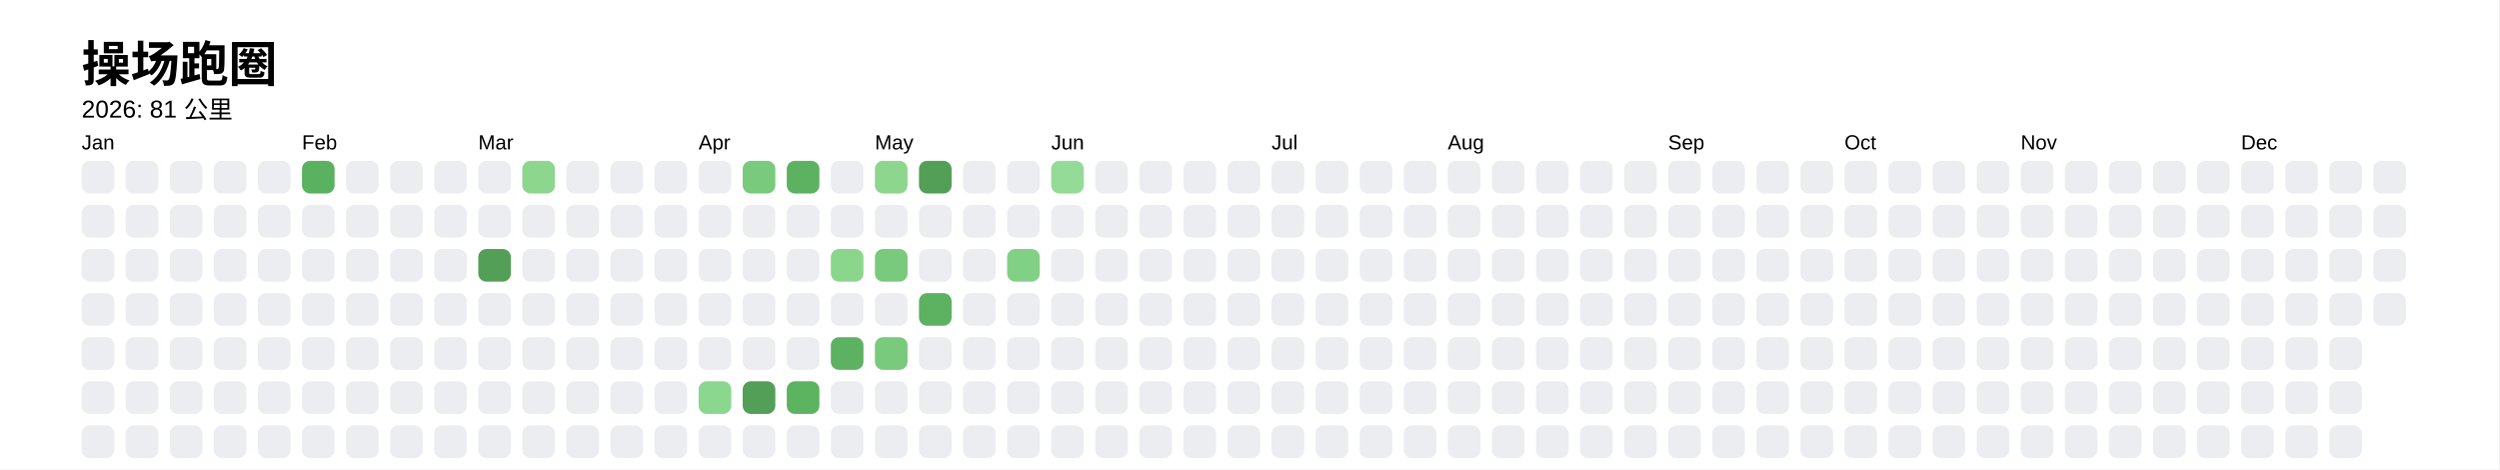
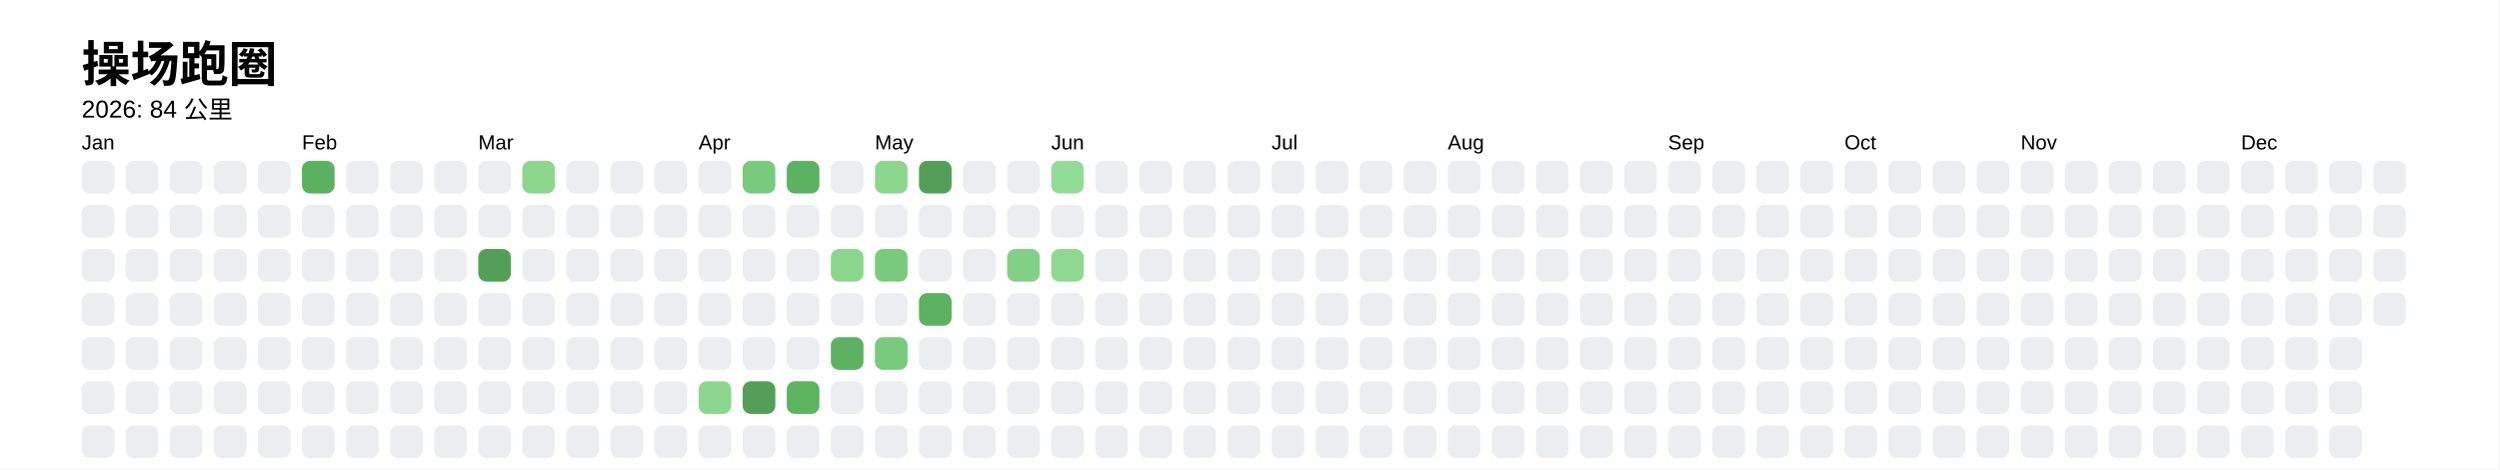
<svg xmlns="http://www.w3.org/2000/svg" baseProfile="full" height="57.5mm" version="1.1" viewBox="0,0,306.2,57.5" width="306.2mm">
  <defs />
  <rect fill="#FFFFFF" height="57.5" width="306.2" x="0" y="0" />
  <text fill="#000000" style="font-size:6px; font-family:Arial; font-weight:bold;" x="10" y="10">操场跑圈</text>
-   <text fill="#000000" style="font-size:3px; font-family:Arial;" x="10" y="14.4">2026: 81 公里</text>
+   <text fill="#000000" style="font-size:3px; font-family:Arial;" x="10" y="14.4">2026: 84 公里</text>
  <text fill="#000000" style="font-size:2.5px; font-family:Arial" x="10" y="18.3">Jan</text>
  <rect fill="#EBEDF0" height="4" rx="1" ry="1" width="4" x="10" y="19.7" />
  <rect fill="#EBEDF0" height="4" rx="1" ry="1" width="4" x="10" y="25.1" />
  <rect fill="#EBEDF0" height="4" rx="1" ry="1" width="4" x="10" y="30.5" />
  <rect fill="#EBEDF0" height="4" rx="1" ry="1" width="4" x="10" y="35.9" />
  <rect fill="#EBEDF0" height="4" rx="1" ry="1" width="4" x="10" y="41.3" />
  <rect fill="#EBEDF0" height="4" rx="1" ry="1" width="4" x="10" y="46.7" />
  <rect fill="#EBEDF0" height="4" rx="1" ry="1" width="4" x="10" y="52.1" />
  <rect fill="#EBEDF0" height="4" rx="1" ry="1" width="4" x="15.4" y="19.7" />
  <rect fill="#EBEDF0" height="4" rx="1" ry="1" width="4" x="15.4" y="25.1" />
  <rect fill="#EBEDF0" height="4" rx="1" ry="1" width="4" x="15.4" y="30.5" />
  <rect fill="#EBEDF0" height="4" rx="1" ry="1" width="4" x="15.4" y="35.9" />
  <rect fill="#EBEDF0" height="4" rx="1" ry="1" width="4" x="15.4" y="41.3" />
  <rect fill="#EBEDF0" height="4" rx="1" ry="1" width="4" x="15.4" y="46.7" />
  <rect fill="#EBEDF0" height="4" rx="1" ry="1" width="4" x="15.4" y="52.1" />
  <rect fill="#EBEDF0" height="4" rx="1" ry="1" width="4" x="20.8" y="19.7" />
  <rect fill="#EBEDF0" height="4" rx="1" ry="1" width="4" x="20.8" y="25.1" />
  <rect fill="#EBEDF0" height="4" rx="1" ry="1" width="4" x="20.8" y="30.5" />
  <rect fill="#EBEDF0" height="4" rx="1" ry="1" width="4" x="20.8" y="35.9" />
  <rect fill="#EBEDF0" height="4" rx="1" ry="1" width="4" x="20.8" y="41.3" />
  <rect fill="#EBEDF0" height="4" rx="1" ry="1" width="4" x="20.8" y="46.7" />
  <rect fill="#EBEDF0" height="4" rx="1" ry="1" width="4" x="20.8" y="52.1" />
  <rect fill="#EBEDF0" height="4" rx="1" ry="1" width="4" x="26.2" y="19.7" />
  <rect fill="#EBEDF0" height="4" rx="1" ry="1" width="4" x="26.2" y="25.1" />
  <rect fill="#EBEDF0" height="4" rx="1" ry="1" width="4" x="26.2" y="30.5" />
  <rect fill="#EBEDF0" height="4" rx="1" ry="1" width="4" x="26.2" y="35.9" />
  <rect fill="#EBEDF0" height="4" rx="1" ry="1" width="4" x="26.2" y="41.3" />
  <rect fill="#EBEDF0" height="4" rx="1" ry="1" width="4" x="26.2" y="46.7" />
  <rect fill="#EBEDF0" height="4" rx="1" ry="1" width="4" x="26.2" y="52.1" />
  <rect fill="#EBEDF0" height="4" rx="1" ry="1" width="4" x="31.6" y="19.7" />
  <rect fill="#EBEDF0" height="4" rx="1" ry="1" width="4" x="31.6" y="25.1" />
  <rect fill="#EBEDF0" height="4" rx="1" ry="1" width="4" x="31.6" y="30.5" />
  <rect fill="#EBEDF0" height="4" rx="1" ry="1" width="4" x="31.6" y="35.9" />
  <rect fill="#EBEDF0" height="4" rx="1" ry="1" width="4" x="31.6" y="41.3" />
  <rect fill="#EBEDF0" height="4" rx="1" ry="1" width="4" x="31.6" y="46.7" />
  <rect fill="#EBEDF0" height="4" rx="1" ry="1" width="4" x="31.6" y="52.1" />
  <text fill="#000000" style="font-size:2.5px; font-family:Arial" x="37.0" y="18.3">Feb</text>
  <rect fill="#5ab15f" height="4" rx="1" ry="1" width="4" x="37.0" y="19.7" />
  <rect fill="#EBEDF0" height="4" rx="1" ry="1" width="4" x="37.0" y="25.1" />
  <rect fill="#EBEDF0" height="4" rx="1" ry="1" width="4" x="37.0" y="30.5" />
  <rect fill="#EBEDF0" height="4" rx="1" ry="1" width="4" x="37.0" y="35.9" />
  <rect fill="#EBEDF0" height="4" rx="1" ry="1" width="4" x="37.0" y="41.3" />
  <rect fill="#EBEDF0" height="4" rx="1" ry="1" width="4" x="37.0" y="46.7" />
  <rect fill="#EBEDF0" height="4" rx="1" ry="1" width="4" x="37.0" y="52.1" />
  <rect fill="#EBEDF0" height="4" rx="1" ry="1" width="4" x="42.4" y="19.7" />
  <rect fill="#EBEDF0" height="4" rx="1" ry="1" width="4" x="42.4" y="25.1" />
  <rect fill="#EBEDF0" height="4" rx="1" ry="1" width="4" x="42.4" y="30.5" />
  <rect fill="#EBEDF0" height="4" rx="1" ry="1" width="4" x="42.4" y="35.9" />
  <rect fill="#EBEDF0" height="4" rx="1" ry="1" width="4" x="42.4" y="41.3" />
  <rect fill="#EBEDF0" height="4" rx="1" ry="1" width="4" x="42.4" y="46.7" />
  <rect fill="#EBEDF0" height="4" rx="1" ry="1" width="4" x="42.4" y="52.1" />
  <rect fill="#EBEDF0" height="4" rx="1" ry="1" width="4" x="47.8" y="19.7" />
  <rect fill="#EBEDF0" height="4" rx="1" ry="1" width="4" x="47.8" y="25.1" />
  <rect fill="#EBEDF0" height="4" rx="1" ry="1" width="4" x="47.8" y="30.5" />
  <rect fill="#EBEDF0" height="4" rx="1" ry="1" width="4" x="47.8" y="35.9" />
  <rect fill="#EBEDF0" height="4" rx="1" ry="1" width="4" x="47.8" y="41.3" />
  <rect fill="#EBEDF0" height="4" rx="1" ry="1" width="4" x="47.8" y="46.7" />
  <rect fill="#EBEDF0" height="4" rx="1" ry="1" width="4" x="47.8" y="52.1" />
  <rect fill="#EBEDF0" height="4" rx="1" ry="1" width="4" x="53.2" y="19.7" />
  <rect fill="#EBEDF0" height="4" rx="1" ry="1" width="4" x="53.2" y="25.1" />
  <rect fill="#EBEDF0" height="4" rx="1" ry="1" width="4" x="53.2" y="30.5" />
  <rect fill="#EBEDF0" height="4" rx="1" ry="1" width="4" x="53.2" y="35.9" />
  <rect fill="#EBEDF0" height="4" rx="1" ry="1" width="4" x="53.2" y="41.3" />
  <rect fill="#EBEDF0" height="4" rx="1" ry="1" width="4" x="53.2" y="46.7" />
  <rect fill="#EBEDF0" height="4" rx="1" ry="1" width="4" x="53.2" y="52.1" />
  <text fill="#000000" style="font-size:2.5px; font-family:Arial" x="58.6" y="18.3">Mar</text>
  <rect fill="#EBEDF0" height="4" rx="1" ry="1" width="4" x="58.6" y="19.7" />
  <rect fill="#EBEDF0" height="4" rx="1" ry="1" width="4" x="58.6" y="25.1" />
  <rect fill="#549F57" height="4" rx="1" ry="1" width="4" x="58.6" y="30.5" />
  <rect fill="#EBEDF0" height="4" rx="1" ry="1" width="4" x="58.6" y="35.9" />
  <rect fill="#EBEDF0" height="4" rx="1" ry="1" width="4" x="58.6" y="41.3" />
  <rect fill="#EBEDF0" height="4" rx="1" ry="1" width="4" x="58.6" y="46.7" />
  <rect fill="#EBEDF0" height="4" rx="1" ry="1" width="4" x="58.6" y="52.1" />
  <rect fill="#8cd68e" height="4" rx="1" ry="1" width="4" x="64" y="19.7" />
  <rect fill="#EBEDF0" height="4" rx="1" ry="1" width="4" x="64" y="25.1" />
  <rect fill="#EBEDF0" height="4" rx="1" ry="1" width="4" x="64" y="30.5" />
  <rect fill="#EBEDF0" height="4" rx="1" ry="1" width="4" x="64" y="35.9" />
  <rect fill="#EBEDF0" height="4" rx="1" ry="1" width="4" x="64" y="41.3" />
  <rect fill="#EBEDF0" height="4" rx="1" ry="1" width="4" x="64" y="46.7" />
  <rect fill="#EBEDF0" height="4" rx="1" ry="1" width="4" x="64" y="52.1" />
  <rect fill="#EBEDF0" height="4" rx="1" ry="1" width="4" x="69.4" y="19.7" />
  <rect fill="#EBEDF0" height="4" rx="1" ry="1" width="4" x="69.4" y="25.1" />
  <rect fill="#EBEDF0" height="4" rx="1" ry="1" width="4" x="69.4" y="30.5" />
  <rect fill="#EBEDF0" height="4" rx="1" ry="1" width="4" x="69.4" y="35.9" />
  <rect fill="#EBEDF0" height="4" rx="1" ry="1" width="4" x="69.4" y="41.3" />
  <rect fill="#EBEDF0" height="4" rx="1" ry="1" width="4" x="69.4" y="46.7" />
  <rect fill="#EBEDF0" height="4" rx="1" ry="1" width="4" x="69.4" y="52.1" />
  <rect fill="#EBEDF0" height="4" rx="1" ry="1" width="4" x="74.8" y="19.7" />
  <rect fill="#EBEDF0" height="4" rx="1" ry="1" width="4" x="74.8" y="25.1" />
  <rect fill="#EBEDF0" height="4" rx="1" ry="1" width="4" x="74.8" y="30.5" />
  <rect fill="#EBEDF0" height="4" rx="1" ry="1" width="4" x="74.8" y="35.9" />
  <rect fill="#EBEDF0" height="4" rx="1" ry="1" width="4" x="74.8" y="41.3" />
  <rect fill="#EBEDF0" height="4" rx="1" ry="1" width="4" x="74.8" y="46.7" />
  <rect fill="#EBEDF0" height="4" rx="1" ry="1" width="4" x="74.8" y="52.1" />
  <rect fill="#EBEDF0" height="4" rx="1" ry="1" width="4" x="80.2" y="19.7" />
  <rect fill="#EBEDF0" height="4" rx="1" ry="1" width="4" x="80.2" y="25.1" />
  <rect fill="#EBEDF0" height="4" rx="1" ry="1" width="4" x="80.2" y="30.5" />
  <rect fill="#EBEDF0" height="4" rx="1" ry="1" width="4" x="80.2" y="35.9" />
  <rect fill="#EBEDF0" height="4" rx="1" ry="1" width="4" x="80.2" y="41.3" />
  <rect fill="#EBEDF0" height="4" rx="1" ry="1" width="4" x="80.2" y="46.7" />
  <rect fill="#EBEDF0" height="4" rx="1" ry="1" width="4" x="80.2" y="52.1" />
  <text fill="#000000" style="font-size:2.5px; font-family:Arial" x="85.6" y="18.3">Apr</text>
  <rect fill="#EBEDF0" height="4" rx="1" ry="1" width="4" x="85.6" y="19.7" />
  <rect fill="#EBEDF0" height="4" rx="1" ry="1" width="4" x="85.6" y="25.1" />
  <rect fill="#EBEDF0" height="4" rx="1" ry="1" width="4" x="85.6" y="30.5" />
  <rect fill="#EBEDF0" height="4" rx="1" ry="1" width="4" x="85.6" y="35.9" />
  <rect fill="#EBEDF0" height="4" rx="1" ry="1" width="4" x="85.6" y="41.3" />
  <rect fill="#8cd78f" height="4" rx="1" ry="1" width="4" x="85.6" y="46.7" />
  <rect fill="#EBEDF0" height="4" rx="1" ry="1" width="4" x="85.6" y="52.1" />
  <rect fill="#79ca7c" height="4" rx="1" ry="1" width="4" x="91" y="19.7" />
  <rect fill="#EBEDF0" height="4" rx="1" ry="1" width="4" x="91" y="25.1" />
  <rect fill="#EBEDF0" height="4" rx="1" ry="1" width="4" x="91" y="30.5" />
  <rect fill="#EBEDF0" height="4" rx="1" ry="1" width="4" x="91" y="35.9" />
  <rect fill="#EBEDF0" height="4" rx="1" ry="1" width="4" x="91" y="41.3" />
  <rect fill="#549F57" height="4" rx="1" ry="1" width="4" x="91" y="46.7" />
  <rect fill="#EBEDF0" height="4" rx="1" ry="1" width="4" x="91" y="52.1" />
  <rect fill="#5cb260" height="4" rx="1" ry="1" width="4" x="96.4" y="19.7" />
  <rect fill="#EBEDF0" height="4" rx="1" ry="1" width="4" x="96.4" y="25.1" />
  <rect fill="#EBEDF0" height="4" rx="1" ry="1" width="4" x="96.4" y="30.5" />
  <rect fill="#EBEDF0" height="4" rx="1" ry="1" width="4" x="96.4" y="35.9" />
  <rect fill="#EBEDF0" height="4" rx="1" ry="1" width="4" x="96.4" y="41.3" />
  <rect fill="#5cb360" height="4" rx="1" ry="1" width="4" x="96.4" y="46.7" />
  <rect fill="#EBEDF0" height="4" rx="1" ry="1" width="4" x="96.4" y="52.1" />
  <rect fill="#EBEDF0" height="4" rx="1" ry="1" width="4" x="101.8" y="19.7" />
  <rect fill="#EBEDF0" height="4" rx="1" ry="1" width="4" x="101.8" y="25.1" />
  <rect fill="#8bd68d" height="4" rx="1" ry="1" width="4" x="101.8" y="30.5" />
  <rect fill="#EBEDF0" height="4" rx="1" ry="1" width="4" x="101.8" y="35.9" />
  <rect fill="#5cb260" height="4" rx="1" ry="1" width="4" x="101.8" y="41.3" />
  <rect fill="#EBEDF0" height="4" rx="1" ry="1" width="4" x="101.8" y="46.7" />
  <rect fill="#EBEDF0" height="4" rx="1" ry="1" width="4" x="101.8" y="52.1" />
  <text fill="#000000" style="font-size:2.5px; font-family:Arial" x="107.2" y="18.3">May</text>
  <rect fill="#8cd68e" height="4" rx="1" ry="1" width="4" x="107.2" y="19.7" />
  <rect fill="#EBEDF0" height="4" rx="1" ry="1" width="4" x="107.2" y="25.1" />
  <rect fill="#79ca7c" height="4" rx="1" ry="1" width="4" x="107.2" y="30.5" />
  <rect fill="#EBEDF0" height="4" rx="1" ry="1" width="4" x="107.2" y="35.9" />
  <rect fill="#79ca7c" height="4" rx="1" ry="1" width="4" x="107.2" y="41.3" />
  <rect fill="#EBEDF0" height="4" rx="1" ry="1" width="4" x="107.2" y="46.7" />
  <rect fill="#EBEDF0" height="4" rx="1" ry="1" width="4" x="107.2" y="52.1" />
  <rect fill="#549F57" height="4" rx="1" ry="1" width="4" x="112.6" y="19.7" />
  <rect fill="#EBEDF0" height="4" rx="1" ry="1" width="4" x="112.6" y="25.1" />
  <rect fill="#EBEDF0" height="4" rx="1" ry="1" width="4" x="112.6" y="30.5" />
  <rect fill="#5cb260" height="4" rx="1" ry="1" width="4" x="112.6" y="35.9" />
  <rect fill="#EBEDF0" height="4" rx="1" ry="1" width="4" x="112.6" y="41.3" />
  <rect fill="#EBEDF0" height="4" rx="1" ry="1" width="4" x="112.6" y="46.7" />
  <rect fill="#EBEDF0" height="4" rx="1" ry="1" width="4" x="112.6" y="52.1" />
  <rect fill="#EBEDF0" height="4" rx="1" ry="1" width="4" x="118" y="19.7" />
  <rect fill="#EBEDF0" height="4" rx="1" ry="1" width="4" x="118" y="25.1" />
  <rect fill="#EBEDF0" height="4" rx="1" ry="1" width="4" x="118" y="30.5" />
  <rect fill="#EBEDF0" height="4" rx="1" ry="1" width="4" x="118" y="35.9" />
  <rect fill="#EBEDF0" height="4" rx="1" ry="1" width="4" x="118" y="41.3" />
  <rect fill="#EBEDF0" height="4" rx="1" ry="1" width="4" x="118" y="46.7" />
  <rect fill="#EBEDF0" height="4" rx="1" ry="1" width="4" x="118" y="52.1" />
  <rect fill="#EBEDF0" height="4" rx="1" ry="1" width="4" x="123.4" y="19.7" />
  <rect fill="#EBEDF0" height="4" rx="1" ry="1" width="4" x="123.4" y="25.1" />
  <rect fill="#82d085" height="4" rx="1" ry="1" width="4" x="123.4" y="30.5" />
  <rect fill="#EBEDF0" height="4" rx="1" ry="1" width="4" x="123.4" y="35.9" />
  <rect fill="#EBEDF0" height="4" rx="1" ry="1" width="4" x="123.4" y="41.3" />
  <rect fill="#EBEDF0" height="4" rx="1" ry="1" width="4" x="123.4" y="46.7" />
  <rect fill="#EBEDF0" height="4" rx="1" ry="1" width="4" x="123.4" y="52.1" />
  <text fill="#000000" style="font-size:2.5px; font-family:Arial" x="128.8" y="18.3">Jun</text>
  <rect fill="#94db97" height="4" rx="1" ry="1" width="4" x="128.8" y="19.7" />
  <rect fill="#EBEDF0" height="4" rx="1" ry="1" width="4" x="128.8" y="25.1" />
-   <rect fill="#EBEDF0" height="4" rx="1" ry="1" width="4" x="128.8" y="30.5" />
+   <rect fill="#90d892" height="4" rx="1" ry="1" width="4" x="128.8" y="30.5" />
  <rect fill="#EBEDF0" height="4" rx="1" ry="1" width="4" x="128.8" y="35.9" />
  <rect fill="#EBEDF0" height="4" rx="1" ry="1" width="4" x="128.8" y="41.3" />
  <rect fill="#EBEDF0" height="4" rx="1" ry="1" width="4" x="128.8" y="46.7" />
  <rect fill="#EBEDF0" height="4" rx="1" ry="1" width="4" x="128.8" y="52.1" />
  <rect fill="#EBEDF0" height="4" rx="1" ry="1" width="4" x="134.2" y="19.7" />
  <rect fill="#EBEDF0" height="4" rx="1" ry="1" width="4" x="134.2" y="25.1" />
  <rect fill="#EBEDF0" height="4" rx="1" ry="1" width="4" x="134.2" y="30.5" />
  <rect fill="#EBEDF0" height="4" rx="1" ry="1" width="4" x="134.2" y="35.9" />
  <rect fill="#EBEDF0" height="4" rx="1" ry="1" width="4" x="134.2" y="41.3" />
  <rect fill="#EBEDF0" height="4" rx="1" ry="1" width="4" x="134.2" y="46.7" />
  <rect fill="#EBEDF0" height="4" rx="1" ry="1" width="4" x="134.2" y="52.1" />
  <rect fill="#EBEDF0" height="4" rx="1" ry="1" width="4" x="139.6" y="19.7" />
  <rect fill="#EBEDF0" height="4" rx="1" ry="1" width="4" x="139.6" y="25.1" />
  <rect fill="#EBEDF0" height="4" rx="1" ry="1" width="4" x="139.6" y="30.5" />
  <rect fill="#EBEDF0" height="4" rx="1" ry="1" width="4" x="139.6" y="35.9" />
  <rect fill="#EBEDF0" height="4" rx="1" ry="1" width="4" x="139.6" y="41.3" />
  <rect fill="#EBEDF0" height="4" rx="1" ry="1" width="4" x="139.6" y="46.7" />
  <rect fill="#EBEDF0" height="4" rx="1" ry="1" width="4" x="139.6" y="52.1" />
  <rect fill="#EBEDF0" height="4" rx="1" ry="1" width="4" x="145" y="19.7" />
  <rect fill="#EBEDF0" height="4" rx="1" ry="1" width="4" x="145" y="25.1" />
  <rect fill="#EBEDF0" height="4" rx="1" ry="1" width="4" x="145" y="30.5" />
  <rect fill="#EBEDF0" height="4" rx="1" ry="1" width="4" x="145" y="35.9" />
  <rect fill="#EBEDF0" height="4" rx="1" ry="1" width="4" x="145" y="41.3" />
  <rect fill="#EBEDF0" height="4" rx="1" ry="1" width="4" x="145" y="46.7" />
  <rect fill="#EBEDF0" height="4" rx="1" ry="1" width="4" x="145" y="52.1" />
  <rect fill="#EBEDF0" height="4" rx="1" ry="1" width="4" x="150.4" y="19.7" />
  <rect fill="#EBEDF0" height="4" rx="1" ry="1" width="4" x="150.4" y="25.1" />
  <rect fill="#EBEDF0" height="4" rx="1" ry="1" width="4" x="150.4" y="30.5" />
  <rect fill="#EBEDF0" height="4" rx="1" ry="1" width="4" x="150.4" y="35.9" />
  <rect fill="#EBEDF0" height="4" rx="1" ry="1" width="4" x="150.4" y="41.3" />
  <rect fill="#EBEDF0" height="4" rx="1" ry="1" width="4" x="150.4" y="46.7" />
  <rect fill="#EBEDF0" height="4" rx="1" ry="1" width="4" x="150.4" y="52.1" />
  <text fill="#000000" style="font-size:2.5px; font-family:Arial" x="155.8" y="18.3">Jul</text>
  <rect fill="#EBEDF0" height="4" rx="1" ry="1" width="4" x="155.8" y="19.7" />
  <rect fill="#EBEDF0" height="4" rx="1" ry="1" width="4" x="155.8" y="25.1" />
  <rect fill="#EBEDF0" height="4" rx="1" ry="1" width="4" x="155.8" y="30.5" />
  <rect fill="#EBEDF0" height="4" rx="1" ry="1" width="4" x="155.8" y="35.9" />
  <rect fill="#EBEDF0" height="4" rx="1" ry="1" width="4" x="155.8" y="41.3" />
  <rect fill="#EBEDF0" height="4" rx="1" ry="1" width="4" x="155.8" y="46.7" />
  <rect fill="#EBEDF0" height="4" rx="1" ry="1" width="4" x="155.8" y="52.1" />
  <rect fill="#EBEDF0" height="4" rx="1" ry="1" width="4" x="161.2" y="19.7" />
  <rect fill="#EBEDF0" height="4" rx="1" ry="1" width="4" x="161.2" y="25.1" />
  <rect fill="#EBEDF0" height="4" rx="1" ry="1" width="4" x="161.2" y="30.5" />
  <rect fill="#EBEDF0" height="4" rx="1" ry="1" width="4" x="161.2" y="35.9" />
  <rect fill="#EBEDF0" height="4" rx="1" ry="1" width="4" x="161.2" y="41.3" />
  <rect fill="#EBEDF0" height="4" rx="1" ry="1" width="4" x="161.2" y="46.7" />
  <rect fill="#EBEDF0" height="4" rx="1" ry="1" width="4" x="161.2" y="52.1" />
  <rect fill="#EBEDF0" height="4" rx="1" ry="1" width="4" x="166.6" y="19.7" />
  <rect fill="#EBEDF0" height="4" rx="1" ry="1" width="4" x="166.6" y="25.1" />
  <rect fill="#EBEDF0" height="4" rx="1" ry="1" width="4" x="166.6" y="30.5" />
  <rect fill="#EBEDF0" height="4" rx="1" ry="1" width="4" x="166.6" y="35.9" />
  <rect fill="#EBEDF0" height="4" rx="1" ry="1" width="4" x="166.6" y="41.3" />
  <rect fill="#EBEDF0" height="4" rx="1" ry="1" width="4" x="166.6" y="46.7" />
  <rect fill="#EBEDF0" height="4" rx="1" ry="1" width="4" x="166.6" y="52.1" />
  <rect fill="#EBEDF0" height="4" rx="1" ry="1" width="4" x="172" y="19.7" />
  <rect fill="#EBEDF0" height="4" rx="1" ry="1" width="4" x="172" y="25.1" />
  <rect fill="#EBEDF0" height="4" rx="1" ry="1" width="4" x="172" y="30.5" />
  <rect fill="#EBEDF0" height="4" rx="1" ry="1" width="4" x="172" y="35.9" />
  <rect fill="#EBEDF0" height="4" rx="1" ry="1" width="4" x="172" y="41.3" />
  <rect fill="#EBEDF0" height="4" rx="1" ry="1" width="4" x="172" y="46.7" />
  <rect fill="#EBEDF0" height="4" rx="1" ry="1" width="4" x="172" y="52.1" />
  <text fill="#000000" style="font-size:2.5px; font-family:Arial" x="177.4" y="18.3">Aug</text>
  <rect fill="#EBEDF0" height="4" rx="1" ry="1" width="4" x="177.4" y="19.7" />
  <rect fill="#EBEDF0" height="4" rx="1" ry="1" width="4" x="177.4" y="25.1" />
  <rect fill="#EBEDF0" height="4" rx="1" ry="1" width="4" x="177.4" y="30.5" />
  <rect fill="#EBEDF0" height="4" rx="1" ry="1" width="4" x="177.4" y="35.9" />
  <rect fill="#EBEDF0" height="4" rx="1" ry="1" width="4" x="177.4" y="41.3" />
  <rect fill="#EBEDF0" height="4" rx="1" ry="1" width="4" x="177.4" y="46.7" />
  <rect fill="#EBEDF0" height="4" rx="1" ry="1" width="4" x="177.4" y="52.1" />
  <rect fill="#EBEDF0" height="4" rx="1" ry="1" width="4" x="182.8" y="19.7" />
  <rect fill="#EBEDF0" height="4" rx="1" ry="1" width="4" x="182.8" y="25.1" />
  <rect fill="#EBEDF0" height="4" rx="1" ry="1" width="4" x="182.8" y="30.5" />
  <rect fill="#EBEDF0" height="4" rx="1" ry="1" width="4" x="182.8" y="35.9" />
  <rect fill="#EBEDF0" height="4" rx="1" ry="1" width="4" x="182.8" y="41.3" />
  <rect fill="#EBEDF0" height="4" rx="1" ry="1" width="4" x="182.8" y="46.7" />
  <rect fill="#EBEDF0" height="4" rx="1" ry="1" width="4" x="182.8" y="52.1" />
  <rect fill="#EBEDF0" height="4" rx="1" ry="1" width="4" x="188.2" y="19.7" />
  <rect fill="#EBEDF0" height="4" rx="1" ry="1" width="4" x="188.2" y="25.1" />
  <rect fill="#EBEDF0" height="4" rx="1" ry="1" width="4" x="188.2" y="30.5" />
  <rect fill="#EBEDF0" height="4" rx="1" ry="1" width="4" x="188.2" y="35.9" />
  <rect fill="#EBEDF0" height="4" rx="1" ry="1" width="4" x="188.2" y="41.3" />
  <rect fill="#EBEDF0" height="4" rx="1" ry="1" width="4" x="188.2" y="46.7" />
  <rect fill="#EBEDF0" height="4" rx="1" ry="1" width="4" x="188.2" y="52.1" />
  <rect fill="#EBEDF0" height="4" rx="1" ry="1" width="4" x="193.6" y="19.7" />
  <rect fill="#EBEDF0" height="4" rx="1" ry="1" width="4" x="193.6" y="25.1" />
  <rect fill="#EBEDF0" height="4" rx="1" ry="1" width="4" x="193.6" y="30.5" />
  <rect fill="#EBEDF0" height="4" rx="1" ry="1" width="4" x="193.6" y="35.9" />
  <rect fill="#EBEDF0" height="4" rx="1" ry="1" width="4" x="193.6" y="41.3" />
  <rect fill="#EBEDF0" height="4" rx="1" ry="1" width="4" x="193.6" y="46.7" />
  <rect fill="#EBEDF0" height="4" rx="1" ry="1" width="4" x="193.6" y="52.1" />
  <rect fill="#EBEDF0" height="4" rx="1" ry="1" width="4" x="199" y="19.7" />
  <rect fill="#EBEDF0" height="4" rx="1" ry="1" width="4" x="199" y="25.1" />
  <rect fill="#EBEDF0" height="4" rx="1" ry="1" width="4" x="199" y="30.5" />
  <rect fill="#EBEDF0" height="4" rx="1" ry="1" width="4" x="199" y="35.9" />
  <rect fill="#EBEDF0" height="4" rx="1" ry="1" width="4" x="199" y="41.3" />
  <rect fill="#EBEDF0" height="4" rx="1" ry="1" width="4" x="199" y="46.7" />
  <rect fill="#EBEDF0" height="4" rx="1" ry="1" width="4" x="199" y="52.1" />
  <text fill="#000000" style="font-size:2.5px; font-family:Arial" x="204.4" y="18.3">Sep</text>
  <rect fill="#EBEDF0" height="4" rx="1" ry="1" width="4" x="204.4" y="19.7" />
  <rect fill="#EBEDF0" height="4" rx="1" ry="1" width="4" x="204.4" y="25.1" />
  <rect fill="#EBEDF0" height="4" rx="1" ry="1" width="4" x="204.4" y="30.5" />
  <rect fill="#EBEDF0" height="4" rx="1" ry="1" width="4" x="204.4" y="35.9" />
  <rect fill="#EBEDF0" height="4" rx="1" ry="1" width="4" x="204.4" y="41.3" />
  <rect fill="#EBEDF0" height="4" rx="1" ry="1" width="4" x="204.4" y="46.7" />
  <rect fill="#EBEDF0" height="4" rx="1" ry="1" width="4" x="204.4" y="52.1" />
  <rect fill="#EBEDF0" height="4" rx="1" ry="1" width="4" x="209.8" y="19.7" />
  <rect fill="#EBEDF0" height="4" rx="1" ry="1" width="4" x="209.8" y="25.1" />
  <rect fill="#EBEDF0" height="4" rx="1" ry="1" width="4" x="209.8" y="30.5" />
  <rect fill="#EBEDF0" height="4" rx="1" ry="1" width="4" x="209.8" y="35.9" />
  <rect fill="#EBEDF0" height="4" rx="1" ry="1" width="4" x="209.8" y="41.3" />
  <rect fill="#EBEDF0" height="4" rx="1" ry="1" width="4" x="209.8" y="46.7" />
  <rect fill="#EBEDF0" height="4" rx="1" ry="1" width="4" x="209.8" y="52.1" />
  <rect fill="#EBEDF0" height="4" rx="1" ry="1" width="4" x="215.2" y="19.7" />
  <rect fill="#EBEDF0" height="4" rx="1" ry="1" width="4" x="215.2" y="25.1" />
  <rect fill="#EBEDF0" height="4" rx="1" ry="1" width="4" x="215.2" y="30.5" />
  <rect fill="#EBEDF0" height="4" rx="1" ry="1" width="4" x="215.2" y="35.9" />
  <rect fill="#EBEDF0" height="4" rx="1" ry="1" width="4" x="215.2" y="41.3" />
  <rect fill="#EBEDF0" height="4" rx="1" ry="1" width="4" x="215.2" y="46.7" />
  <rect fill="#EBEDF0" height="4" rx="1" ry="1" width="4" x="215.2" y="52.1" />
  <rect fill="#EBEDF0" height="4" rx="1" ry="1" width="4" x="220.6" y="19.7" />
  <rect fill="#EBEDF0" height="4" rx="1" ry="1" width="4" x="220.6" y="25.1" />
  <rect fill="#EBEDF0" height="4" rx="1" ry="1" width="4" x="220.6" y="30.5" />
  <rect fill="#EBEDF0" height="4" rx="1" ry="1" width="4" x="220.6" y="35.9" />
  <rect fill="#EBEDF0" height="4" rx="1" ry="1" width="4" x="220.6" y="41.3" />
  <rect fill="#EBEDF0" height="4" rx="1" ry="1" width="4" x="220.6" y="46.7" />
  <rect fill="#EBEDF0" height="4" rx="1" ry="1" width="4" x="220.6" y="52.1" />
  <text fill="#000000" style="font-size:2.5px; font-family:Arial" x="226" y="18.3">Oct</text>
  <rect fill="#EBEDF0" height="4" rx="1" ry="1" width="4" x="226" y="19.7" />
  <rect fill="#EBEDF0" height="4" rx="1" ry="1" width="4" x="226" y="25.1" />
  <rect fill="#EBEDF0" height="4" rx="1" ry="1" width="4" x="226" y="30.5" />
  <rect fill="#EBEDF0" height="4" rx="1" ry="1" width="4" x="226" y="35.9" />
  <rect fill="#EBEDF0" height="4" rx="1" ry="1" width="4" x="226" y="41.3" />
  <rect fill="#EBEDF0" height="4" rx="1" ry="1" width="4" x="226" y="46.7" />
  <rect fill="#EBEDF0" height="4" rx="1" ry="1" width="4" x="226" y="52.1" />
  <rect fill="#EBEDF0" height="4" rx="1" ry="1" width="4" x="231.4" y="19.7" />
  <rect fill="#EBEDF0" height="4" rx="1" ry="1" width="4" x="231.4" y="25.1" />
  <rect fill="#EBEDF0" height="4" rx="1" ry="1" width="4" x="231.4" y="30.5" />
  <rect fill="#EBEDF0" height="4" rx="1" ry="1" width="4" x="231.4" y="35.9" />
  <rect fill="#EBEDF0" height="4" rx="1" ry="1" width="4" x="231.4" y="41.3" />
  <rect fill="#EBEDF0" height="4" rx="1" ry="1" width="4" x="231.4" y="46.7" />
  <rect fill="#EBEDF0" height="4" rx="1" ry="1" width="4" x="231.4" y="52.1" />
  <rect fill="#EBEDF0" height="4" rx="1" ry="1" width="4" x="236.8" y="19.7" />
  <rect fill="#EBEDF0" height="4" rx="1" ry="1" width="4" x="236.8" y="25.1" />
  <rect fill="#EBEDF0" height="4" rx="1" ry="1" width="4" x="236.8" y="30.5" />
  <rect fill="#EBEDF0" height="4" rx="1" ry="1" width="4" x="236.8" y="35.9" />
  <rect fill="#EBEDF0" height="4" rx="1" ry="1" width="4" x="236.8" y="41.3" />
  <rect fill="#EBEDF0" height="4" rx="1" ry="1" width="4" x="236.8" y="46.7" />
  <rect fill="#EBEDF0" height="4" rx="1" ry="1" width="4" x="236.8" y="52.1" />
  <rect fill="#EBEDF0" height="4" rx="1" ry="1" width="4" x="242.2" y="19.7" />
  <rect fill="#EBEDF0" height="4" rx="1" ry="1" width="4" x="242.2" y="25.1" />
  <rect fill="#EBEDF0" height="4" rx="1" ry="1" width="4" x="242.2" y="30.5" />
  <rect fill="#EBEDF0" height="4" rx="1" ry="1" width="4" x="242.2" y="35.9" />
  <rect fill="#EBEDF0" height="4" rx="1" ry="1" width="4" x="242.2" y="41.3" />
  <rect fill="#EBEDF0" height="4" rx="1" ry="1" width="4" x="242.2" y="46.7" />
  <rect fill="#EBEDF0" height="4" rx="1" ry="1" width="4" x="242.2" y="52.1" />
  <text fill="#000000" style="font-size:2.5px; font-family:Arial" x="247.6" y="18.3">Nov</text>
  <rect fill="#EBEDF0" height="4" rx="1" ry="1" width="4" x="247.6" y="19.7" />
  <rect fill="#EBEDF0" height="4" rx="1" ry="1" width="4" x="247.6" y="25.1" />
  <rect fill="#EBEDF0" height="4" rx="1" ry="1" width="4" x="247.6" y="30.5" />
  <rect fill="#EBEDF0" height="4" rx="1" ry="1" width="4" x="247.6" y="35.9" />
  <rect fill="#EBEDF0" height="4" rx="1" ry="1" width="4" x="247.6" y="41.3" />
  <rect fill="#EBEDF0" height="4" rx="1" ry="1" width="4" x="247.6" y="46.7" />
  <rect fill="#EBEDF0" height="4" rx="1" ry="1" width="4" x="247.6" y="52.1" />
  <rect fill="#EBEDF0" height="4" rx="1" ry="1" width="4" x="253" y="19.7" />
  <rect fill="#EBEDF0" height="4" rx="1" ry="1" width="4" x="253" y="25.1" />
  <rect fill="#EBEDF0" height="4" rx="1" ry="1" width="4" x="253" y="30.5" />
  <rect fill="#EBEDF0" height="4" rx="1" ry="1" width="4" x="253" y="35.9" />
  <rect fill="#EBEDF0" height="4" rx="1" ry="1" width="4" x="253" y="41.3" />
  <rect fill="#EBEDF0" height="4" rx="1" ry="1" width="4" x="253" y="46.7" />
  <rect fill="#EBEDF0" height="4" rx="1" ry="1" width="4" x="253" y="52.1" />
  <rect fill="#EBEDF0" height="4" rx="1" ry="1" width="4" x="258.4" y="19.7" />
  <rect fill="#EBEDF0" height="4" rx="1" ry="1" width="4" x="258.4" y="25.1" />
  <rect fill="#EBEDF0" height="4" rx="1" ry="1" width="4" x="258.4" y="30.5" />
  <rect fill="#EBEDF0" height="4" rx="1" ry="1" width="4" x="258.4" y="35.9" />
  <rect fill="#EBEDF0" height="4" rx="1" ry="1" width="4" x="258.4" y="41.3" />
  <rect fill="#EBEDF0" height="4" rx="1" ry="1" width="4" x="258.4" y="46.7" />
  <rect fill="#EBEDF0" height="4" rx="1" ry="1" width="4" x="258.4" y="52.1" />
  <rect fill="#EBEDF0" height="4" rx="1" ry="1" width="4" x="263.8" y="19.7" />
  <rect fill="#EBEDF0" height="4" rx="1" ry="1" width="4" x="263.8" y="25.1" />
  <rect fill="#EBEDF0" height="4" rx="1" ry="1" width="4" x="263.8" y="30.5" />
  <rect fill="#EBEDF0" height="4" rx="1" ry="1" width="4" x="263.8" y="35.9" />
  <rect fill="#EBEDF0" height="4" rx="1" ry="1" width="4" x="263.8" y="41.3" />
  <rect fill="#EBEDF0" height="4" rx="1" ry="1" width="4" x="263.8" y="46.7" />
  <rect fill="#EBEDF0" height="4" rx="1" ry="1" width="4" x="263.8" y="52.1" />
  <rect fill="#EBEDF0" height="4" rx="1" ry="1" width="4" x="269.2" y="19.7" />
  <rect fill="#EBEDF0" height="4" rx="1" ry="1" width="4" x="269.2" y="25.1" />
  <rect fill="#EBEDF0" height="4" rx="1" ry="1" width="4" x="269.2" y="30.5" />
  <rect fill="#EBEDF0" height="4" rx="1" ry="1" width="4" x="269.2" y="35.9" />
  <rect fill="#EBEDF0" height="4" rx="1" ry="1" width="4" x="269.2" y="41.3" />
  <rect fill="#EBEDF0" height="4" rx="1" ry="1" width="4" x="269.2" y="46.7" />
  <rect fill="#EBEDF0" height="4" rx="1" ry="1" width="4" x="269.2" y="52.1" />
  <text fill="#000000" style="font-size:2.5px; font-family:Arial" x="274.6" y="18.3">Dec</text>
  <rect fill="#EBEDF0" height="4" rx="1" ry="1" width="4" x="274.6" y="19.7" />
  <rect fill="#EBEDF0" height="4" rx="1" ry="1" width="4" x="274.6" y="25.1" />
  <rect fill="#EBEDF0" height="4" rx="1" ry="1" width="4" x="274.6" y="30.5" />
  <rect fill="#EBEDF0" height="4" rx="1" ry="1" width="4" x="274.6" y="35.9" />
  <rect fill="#EBEDF0" height="4" rx="1" ry="1" width="4" x="274.6" y="41.3" />
  <rect fill="#EBEDF0" height="4" rx="1" ry="1" width="4" x="274.6" y="46.7" />
  <rect fill="#EBEDF0" height="4" rx="1" ry="1" width="4" x="274.6" y="52.1" />
  <rect fill="#EBEDF0" height="4" rx="1" ry="1" width="4" x="280" y="19.7" />
  <rect fill="#EBEDF0" height="4" rx="1" ry="1" width="4" x="280" y="25.1" />
  <rect fill="#EBEDF0" height="4" rx="1" ry="1" width="4" x="280" y="30.5" />
  <rect fill="#EBEDF0" height="4" rx="1" ry="1" width="4" x="280" y="35.9" />
  <rect fill="#EBEDF0" height="4" rx="1" ry="1" width="4" x="280" y="41.3" />
  <rect fill="#EBEDF0" height="4" rx="1" ry="1" width="4" x="280" y="46.7" />
  <rect fill="#EBEDF0" height="4" rx="1" ry="1" width="4" x="280" y="52.1" />
  <rect fill="#EBEDF0" height="4" rx="1" ry="1" width="4" x="285.4" y="19.7" />
  <rect fill="#EBEDF0" height="4" rx="1" ry="1" width="4" x="285.4" y="25.1" />
  <rect fill="#EBEDF0" height="4" rx="1" ry="1" width="4" x="285.4" y="30.5" />
  <rect fill="#EBEDF0" height="4" rx="1" ry="1" width="4" x="285.4" y="35.9" />
  <rect fill="#EBEDF0" height="4" rx="1" ry="1" width="4" x="285.4" y="41.3" />
  <rect fill="#EBEDF0" height="4" rx="1" ry="1" width="4" x="285.4" y="46.7" />
  <rect fill="#EBEDF0" height="4" rx="1" ry="1" width="4" x="285.4" y="52.1" />
  <rect fill="#EBEDF0" height="4" rx="1" ry="1" width="4" x="290.8" y="19.7" />
  <rect fill="#EBEDF0" height="4" rx="1" ry="1" width="4" x="290.8" y="25.1" />
  <rect fill="#EBEDF0" height="4" rx="1" ry="1" width="4" x="290.8" y="30.5" />
  <rect fill="#EBEDF0" height="4" rx="1" ry="1" width="4" x="290.8" y="35.9" />
</svg>
